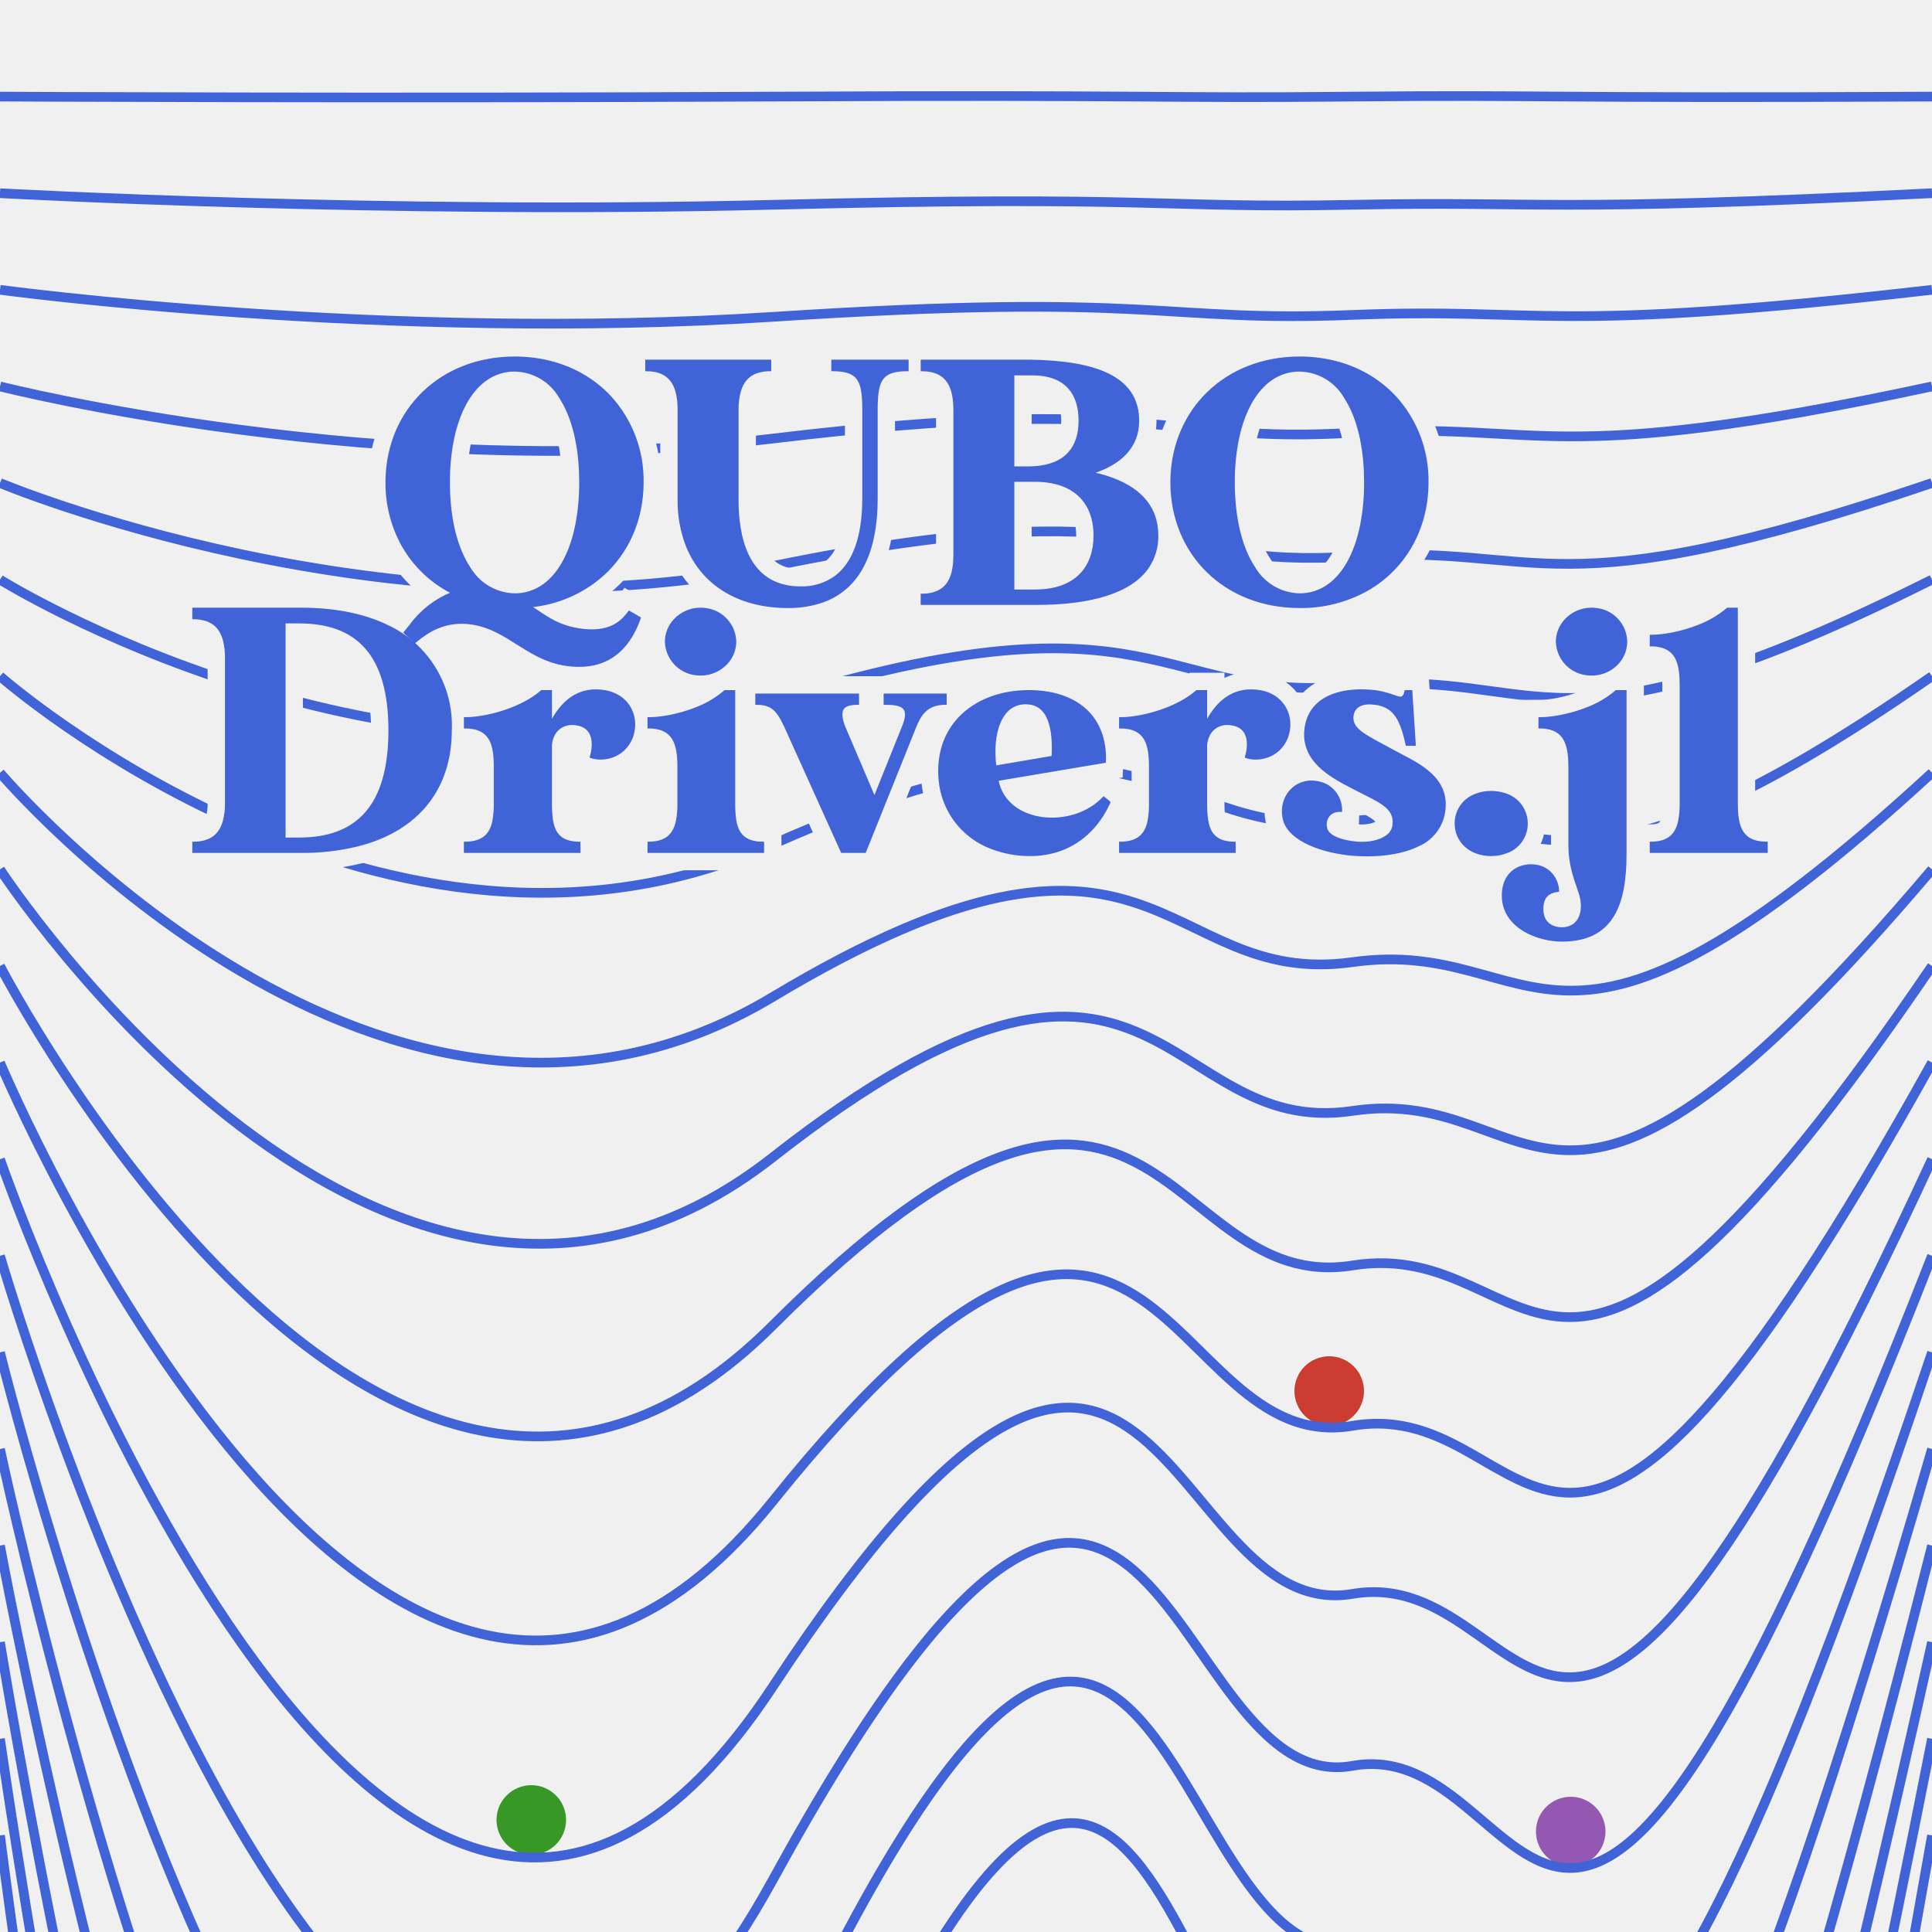
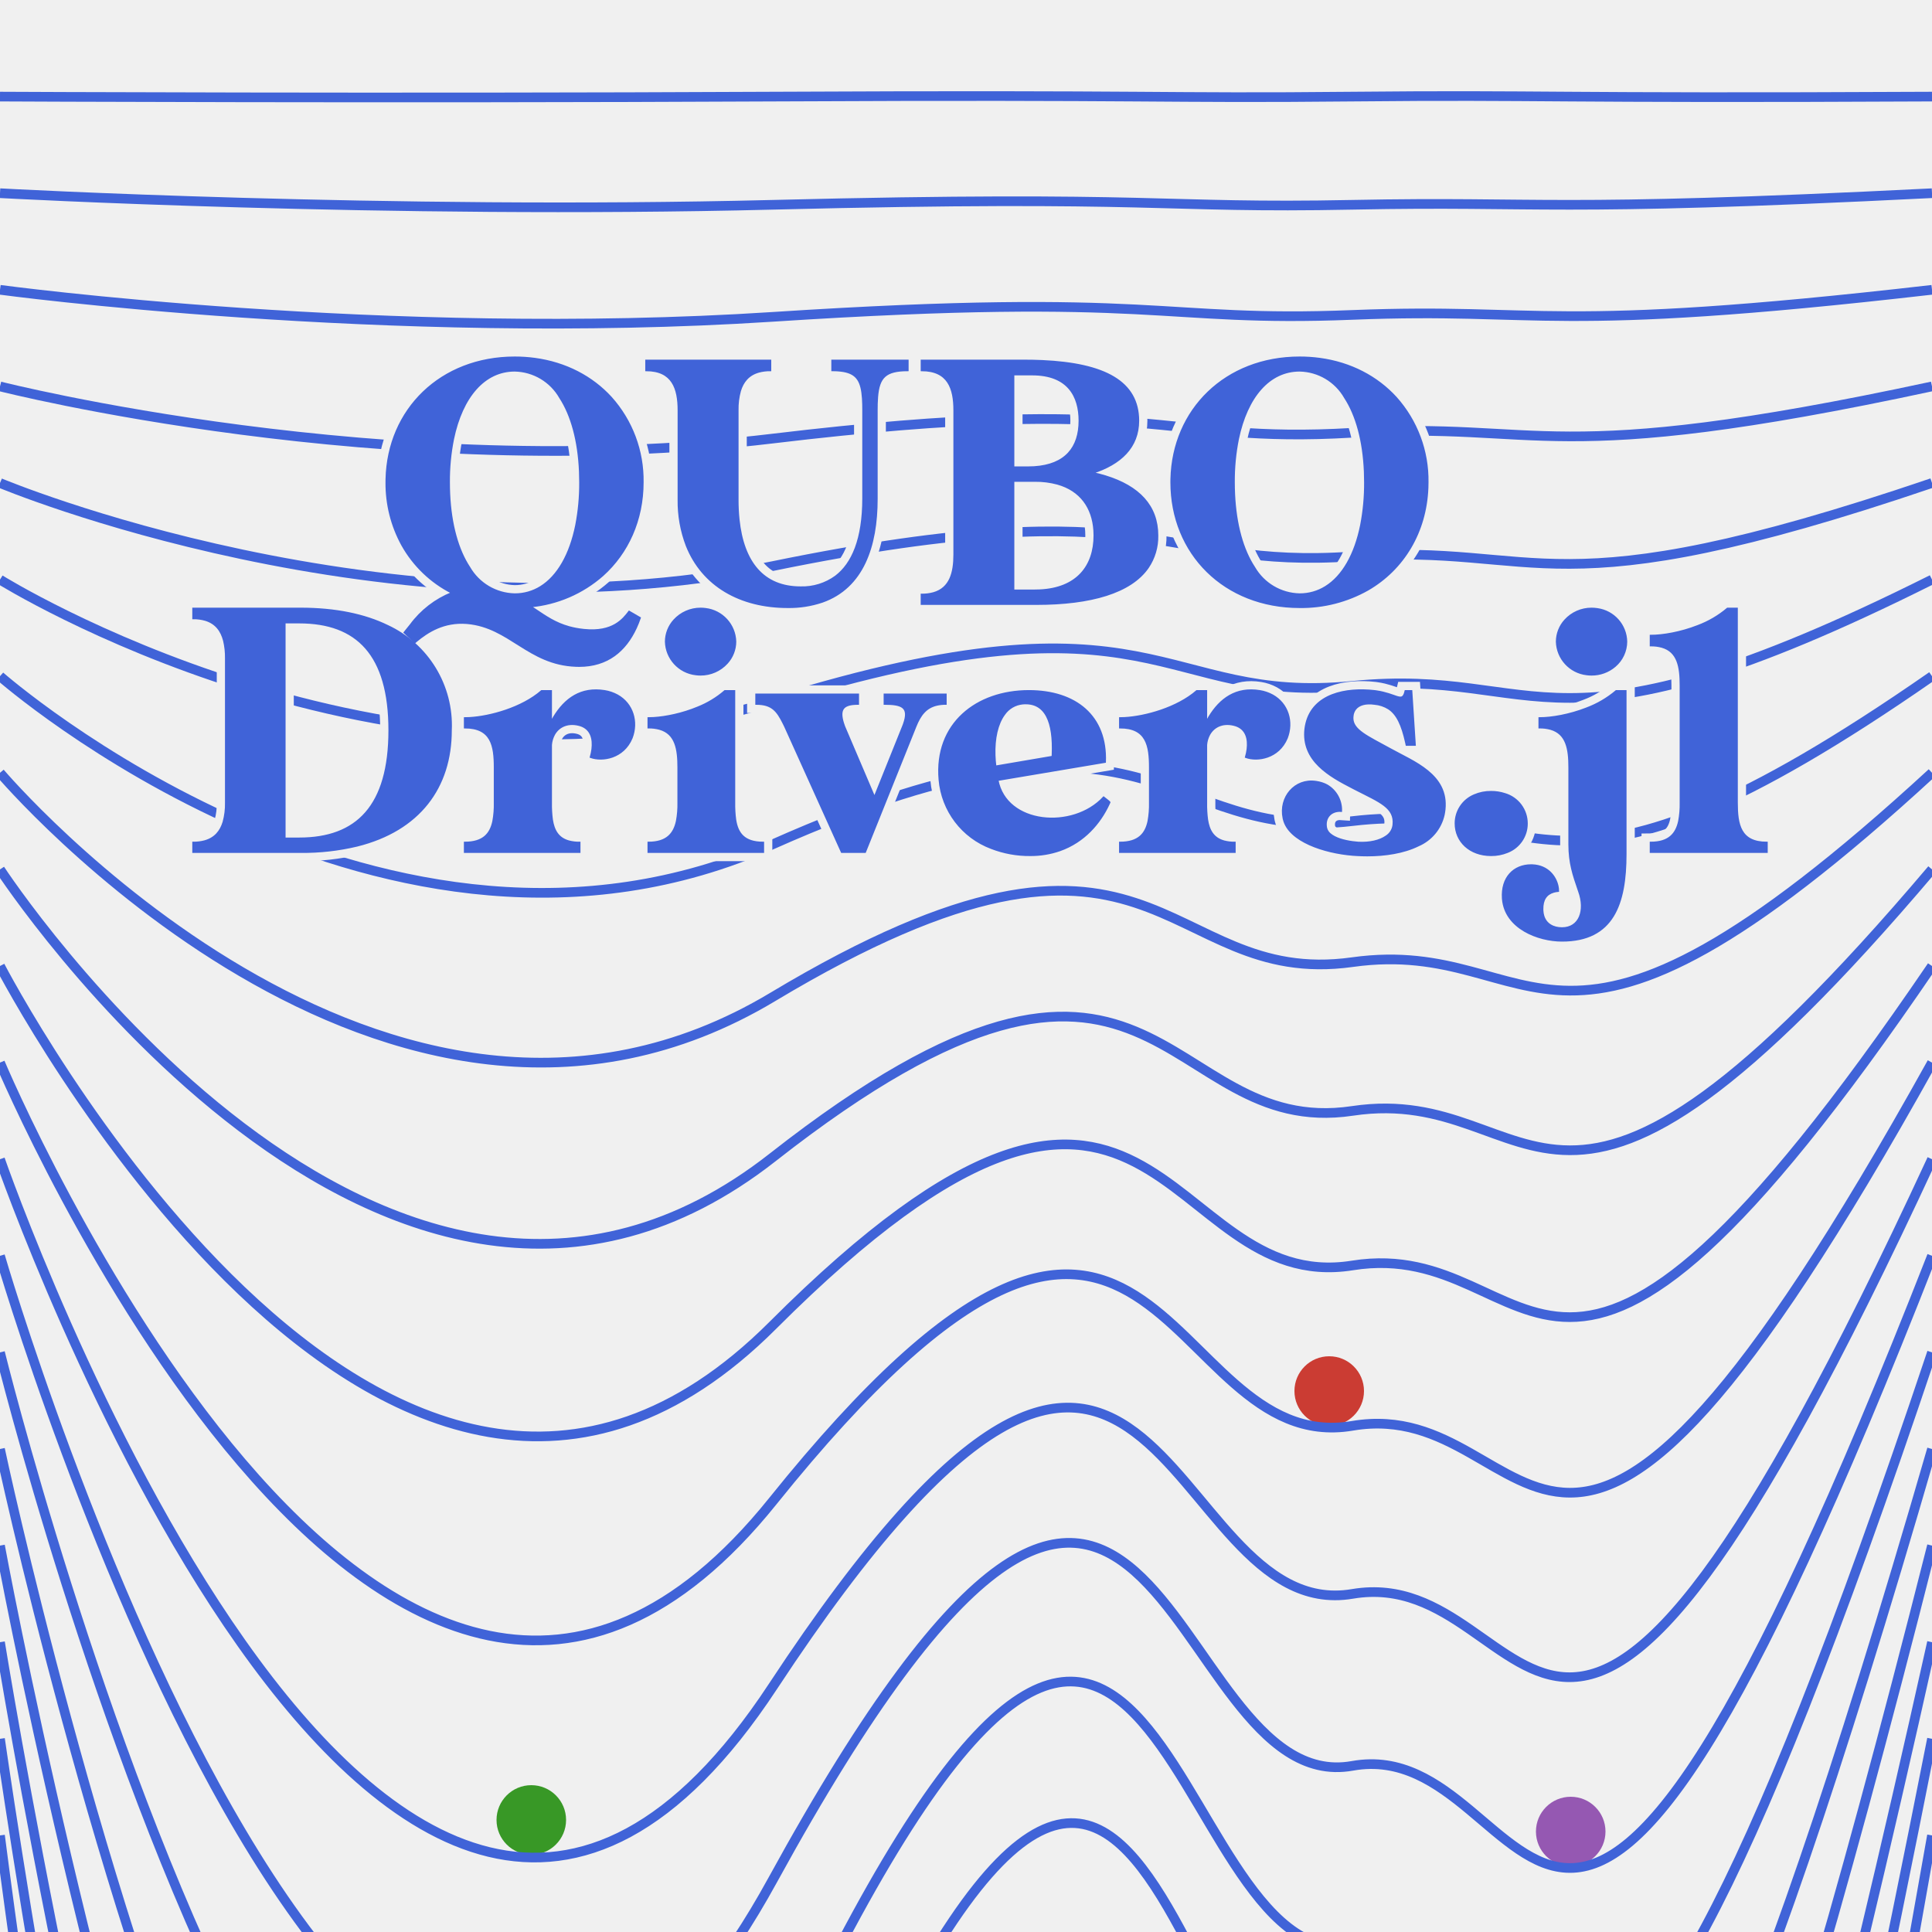
<svg xmlns="http://www.w3.org/2000/svg" width="1000" height="1000" viewBox="0 0 1000 1000">
  <style>
    .red{
      	fill: #cb3c33;
    }

    .green{
      	fill: #389826;
    }

    .blue{
        fill: none;
      	stroke: #4063d8;
		stroke-width: 5px;
    }

    .violet{
      	fill: #9558b2;
    }

    .title{
        stroke-linecap: round;
        fill-rule: evenodd;
        font-size: 9pt;
        font-size: 180px;
        text-anchor: middle;
        fill: #4063d8;
        stroke: #4063d8;
        stroke-width: 0.25mm;
    }

    .mask{
-         stroke-width: 5mm;
+         stroke-width: 2.5mm;
        fill: #000;
        stroke: #000;
    }

    .clear{
        fill: white;
    }

  	</style>
  <defs>
    <path id="title-qubo" d="M 246.783 27.366 L 246.783 72.906 C 246.783 94.163 241.161 106.846 232.551 113.371 A 29.413 29.413 0 0 1 214.383 118.986 C 195.07 118.986 184.66 106.111 182.316 83.947 A 98.338 98.338 0 0 1 181.803 73.626 L 181.803 27.366 A 35.187 35.187 0 0 1 183.037 17.32 C 184.483 12.535 187.392 8.897 192.742 7.405 A 22.25 22.25 0 0 1 198.723 6.666 L 198.723 1.626 L 134.463 1.626 L 134.463 6.666 C 148.143 6.666 151.203 16.026 151.203 27.366 L 151.203 73.626 A 64.14 64.14 0 0 0 155.427 97.428 C 163.645 118.108 183.153 129.246 207.723 129.246 A 53.528 53.528 0 0 0 225.627 126.458 C 246.693 119.019 253.803 97.599 253.803 73.266 L 253.803 27.366 A 86.915 86.915 0 0 1 254.031 20.41 C 254.859 10.279 258.291 6.666 269.823 6.666 L 269.823 1.626 L 230.763 1.626 L 230.763 6.666 A 33.996 33.996 0 0 1 236.622 7.099 C 243.759 8.361 246.037 12.513 246.615 21.222 A 94.116 94.116 0 0 1 246.783 27.366 Z M 9.363 142.386 L 14.763 147.426 A 71.731 71.731 0 0 1 15.265 146.999 C 21.452 141.794 29.84 136.588 41.555 137.493 A 35.665 35.665 0 0 1 41.943 137.526 C 63.903 139.506 73.443 158.766 98.103 159.666 A 41.684 41.684 0 0 0 99.803 159.701 C 114.371 159.701 123.677 151.81 129.15 139.994 A 55.003 55.003 0 0 0 131.223 134.826 L 125.643 131.586 C 122.627 135.489 117.337 142.54 102.362 141.017 A 45.923 45.923 0 0 1 101.703 140.946 A 45.627 45.627 0 0 1 94.625 139.613 C 87.369 137.62 82.446 134.132 77.212 130.645 A 151.889 151.889 0 0 0 74.523 128.886 A 65.699 65.699 0 0 0 111.883 112.812 C 124.922 101.146 132.663 84.147 132.663 64.626 A 64.205 64.205 0 0 0 116.259 20.767 C 106.506 10.095 92.894 2.86 76.773 0.689 A 77.506 77.506 0 0 0 66.423 0.006 C 28.135 0.006 0.844 27.063 0.022 62.955 A 72.97 72.97 0 0 0 0.003 64.626 A 66.223 66.223 0 0 0 8.108 96.991 A 61.126 61.126 0 0 0 34.023 121.866 A 49.418 49.418 0 0 0 12.547 138.438 A 184.432 184.432 0 0 0 9.363 142.386 Z M 329.943 1.626 L 277.023 1.626 L 277.023 6.666 C 290.883 6.666 293.943 16.026 293.943 27.366 L 293.943 102.066 C 293.943 111.464 291.841 119.502 283.232 121.979 A 22.435 22.435 0 0 1 277.023 122.766 L 277.023 127.626 L 336.423 127.626 C 364.736 127.626 385.27 121.596 394.164 108.751 A 28.432 28.432 0 0 0 399.063 92.166 C 399.063 76.93 389.489 66.838 372.123 61.508 A 82.373 82.373 0 0 0 365.403 59.766 C 379.983 55.086 389.163 46.446 389.163 32.766 C 389.163 12.688 371.86 3.294 339.456 1.83 A 211.17 211.17 0 0 0 329.943 1.626 Z M 406.282 62.955 A 72.97 72.97 0 0 0 406.263 64.626 C 406.263 101.526 433.803 129.246 472.683 129.246 A 69.99 69.99 0 0 0 508.051 120.172 C 526.394 109.536 537.991 90.41 538.869 67.445 A 73.794 73.794 0 0 0 538.923 64.626 A 64.205 64.205 0 0 0 522.519 20.767 C 512.766 10.095 499.154 2.86 483.033 0.689 A 77.506 77.506 0 0 0 472.683 0.006 C 434.395 0.006 407.104 27.063 406.282 62.955 Z M 89.903 20.802 A 27.632 27.632 0 0 0 66.423 6.846 C 50.702 6.846 39.102 20.263 34.535 42.241 A 110.517 110.517 0 0 0 32.403 64.626 A 130.366 130.366 0 0 0 32.544 70.731 C 33.291 86.663 36.985 99.704 42.935 108.722 A 27.753 27.753 0 0 0 66.423 122.586 A 25.131 25.131 0 0 0 79.889 118.769 C 88.728 113.278 95.139 102.102 98.215 86.813 A 112.962 112.962 0 0 0 100.263 64.626 A 131.381 131.381 0 0 0 100.149 59.106 C 99.474 43.064 95.836 29.903 89.903 20.802 Z M 449.195 108.722 A 27.753 27.753 0 0 0 472.683 122.586 A 25.131 25.131 0 0 0 486.149 118.769 C 494.988 113.278 501.399 102.102 504.475 86.813 A 112.962 112.962 0 0 0 506.523 64.626 A 131.381 131.381 0 0 0 506.409 59.106 C 505.734 43.064 502.096 29.903 496.163 20.802 A 27.632 27.632 0 0 0 472.683 6.846 C 456.962 6.846 445.362 20.263 440.795 42.241 A 110.517 110.517 0 0 0 438.663 64.626 A 130.366 130.366 0 0 0 438.804 70.731 C 439.551 86.663 443.245 99.704 449.195 108.722 Z M 335.703 120.606 L 324.543 120.606 L 324.543 63.906 L 335.703 63.906 A 43.134 43.134 0 0 1 347.339 65.368 C 359.475 68.766 365.609 77.81 366.396 89.527 A 39.404 39.404 0 0 1 366.483 92.166 C 366.483 108.065 357.523 119.65 338.171 120.549 A 53.155 53.155 0 0 1 335.703 120.606 Z M 332.103 56.886 L 324.543 56.886 L 324.543 8.826 L 334.263 8.826 C 352.983 8.826 358.743 20.166 358.743 32.766 C 358.743 46.656 351.569 55.764 335.272 56.789 A 50.499 50.499 0 0 1 332.103 56.886 Z" vector-effect="non-scaling-stroke" />
    <path id="title-drivers" d="M 628.02 70.561 L 632.34 70.561 L 630.54 42.661 L 627.48 42.661 A 12.612 12.612 0 0 1 627.093 44.002 C 625.447 48.591 622.44 44.228 612.275 42.769 A 41.022 41.022 0 0 0 611.46 42.661 C 596.546 40.966 579.876 44.377 576.176 59.356 A 24.964 24.964 0 0 0 575.64 62.281 C 573.755 78.731 588.347 86.699 600.002 92.706 A 8646.576 8646.576 0 0 0 601.74 93.601 A 266.528 266.528 0 0 0 601.832 93.648 C 614.164 99.984 622.159 102.883 621.237 111.845 A 15.316 15.316 0 0 1 621.18 112.321 A 8.127 8.127 0 0 1 617.488 117.918 C 614.179 120.245 608.962 121.472 603 121.141 A 49.628 49.628 0 0 1 600.146 120.844 C 595.59 120.235 591.034 118.948 588.457 116.725 A 5.854 5.854 0 0 1 586.44 113.581 C 585.36 108.181 588.96 104.401 594.18 104.761 A 14.808 14.808 0 0 0 586.785 91.437 C 585.22 90.595 583.382 89.985 581.248 89.67 A 20.996 20.996 0 0 0 581.04 89.641 C 570.26 88.05 562.082 97.738 564.344 108.483 A 18.22 18.22 0 0 0 564.48 109.081 C 567.214 120.358 585.518 126.282 600.148 127.471 A 70.512 70.512 0 0 0 602.46 127.621 A 89.594 89.594 0 0 0 607.713 127.775 C 616.87 127.775 626.557 126.348 634.11 122.606 A 22.659 22.659 0 0 0 647.28 106.741 A 28.767 28.767 0 0 0 647.712 103.981 C 649.621 85.936 631.567 79.41 619.56 72.721 C 607.782 66.234 600.051 62.985 600.051 56.68 A 8.321 8.321 0 0 1 600.12 55.621 A 7.014 7.014 0 0 1 601.442 52.089 C 603.301 49.616 606.911 48.671 611.46 49.321 A 16.413 16.413 0 0 1 618.756 51.738 C 623.114 54.597 625.717 60.077 627.795 69.513 A 108.441 108.441 0 0 1 628.02 70.561 Z M 55.62 0.001 L 0 0.001 L 0 5.041 A 21.785 21.785 0 0 1 6.375 5.895 C 11.796 7.551 14.62 11.488 15.936 16.591 A 37.061 37.061 0 0 1 16.92 25.741 L 16.92 100.441 A 35.187 35.187 0 0 1 15.686 110.486 C 14.24 115.271 11.331 118.91 5.981 120.401 A 22.25 22.25 0 0 1 0 121.141 L 0 126.001 L 55.62 126.001 A 120.865 120.865 0 0 0 84.823 122.717 C 117.018 114.689 133.38 92.543 133.38 63.001 A 56.782 56.782 0 0 0 100.525 8.927 C 88.702 3.182 73.718 0.001 55.62 0.001 Z M 712.26 82.261 L 712.26 122.041 C 712.26 131.743 714.428 137.943 716.998 145.456 A 898.833 898.833 0 0 1 717.3 146.341 C 720.9 156.241 717.66 165.421 708.48 165.421 C 703.942 165.421 700.167 163.387 698.863 159.105 A 11.524 11.524 0 0 1 698.4 156.421 A 19.425 19.425 0 0 1 698.372 155.624 C 698.3 150.65 700.293 147.74 704.072 146.617 A 12.887 12.887 0 0 1 706.5 146.161 A 11.984 11.984 0 0 0 706.252 143.792 C 705.255 138.875 701.2 133.149 693.18 132.841 A 18.448 18.448 0 0 0 692.457 132.826 C 683.7 132.826 677.103 139.165 677.862 150.055 A 25.645 25.645 0 0 0 677.88 150.301 C 679.14 165.421 696.24 171.901 708.48 171.901 C 734.94 171.901 741.42 152.821 741.42 127.081 L 741.42 42.661 L 736.56 42.661 A 51.931 51.931 0 0 1 721.171 51.666 C 712.405 55.103 703.128 56.701 696.78 56.701 L 696.78 61.561 A 21.181 21.181 0 0 1 702.598 62.284 C 711.002 64.685 712.26 72.781 712.26 82.261 Z M 367.38 61.021 L 352.62 97.741 L 336.96 61.021 A 34.356 34.356 0 0 1 336.345 59.201 C 334.395 52.805 336.039 50.085 341.371 49.464 A 24.28 24.28 0 0 1 344.16 49.321 L 344.16 44.461 L 291.42 44.461 L 291.42 49.321 C 299.704 49.321 302.346 52.981 305.521 59.318 A 179.858 179.858 0 0 1 306.36 61.021 L 335.7 126.001 L 347.76 126.001 L 373.86 61.021 C 376.199 55.174 379.131 51.108 384.969 49.786 A 20.583 20.583 0 0 1 389.52 49.321 L 389.52 44.461 L 357.84 44.461 L 357.84 49.321 C 366.996 49.321 371.012 50.979 367.82 59.864 A 34.798 34.798 0 0 1 367.38 61.021 Z M 185.22 58.861 L 185.22 42.661 L 180.36 42.661 C 170.171 51.514 153.782 56.026 142.987 56.63 A 43.179 43.179 0 0 1 140.58 56.701 L 140.58 61.561 C 154.44 61.561 156.06 70.921 156.06 82.261 L 156.06 100.441 A 48.064 48.064 0 0 1 155.308 110.046 C 153.937 116.615 150.217 121.141 140.58 121.141 L 140.58 126.001 L 199.98 126.001 L 199.98 121.141 A 20.976 20.976 0 0 1 194.446 120.483 C 188.769 118.928 186.556 114.741 185.715 109.261 A 59.522 59.522 0 0 1 185.22 100.441 L 185.22 70.561 A 13.513 13.513 0 0 1 186.813 65.146 C 189.332 60.629 194.475 58.6 200.52 60.481 C 206.062 62.328 207.229 67.541 206.589 72.754 A 27.068 27.068 0 0 1 205.74 76.861 C 211.68 79.021 222.66 77.401 226.98 66.961 C 230.183 58.663 227.498 49.305 219.498 44.887 A 20.444 20.444 0 0 0 212.94 42.661 C 200.741 40.682 192.467 46.706 186.736 56.169 A 50.331 50.331 0 0 0 185.22 58.861 Z M 524.34 58.861 L 524.34 42.661 L 519.48 42.661 C 509.291 51.514 492.902 56.026 482.107 56.63 A 43.179 43.179 0 0 1 479.7 56.701 L 479.7 61.561 C 493.56 61.561 495.18 70.921 495.18 82.261 L 495.18 100.441 A 48.064 48.064 0 0 1 494.428 110.046 C 493.057 116.615 489.337 121.141 479.7 121.141 L 479.7 126.001 L 539.1 126.001 L 539.1 121.141 A 20.976 20.976 0 0 1 533.566 120.483 C 527.889 118.928 525.676 114.741 524.835 109.261 A 59.522 59.522 0 0 1 524.34 100.441 L 524.34 70.561 A 13.513 13.513 0 0 1 525.933 65.146 C 528.452 60.629 533.595 58.6 539.64 60.481 C 545.182 62.328 546.349 67.541 545.709 72.754 A 27.068 27.068 0 0 1 544.86 76.861 C 550.8 79.021 561.78 77.401 566.1 66.961 C 569.303 58.663 566.618 49.305 558.618 44.887 A 20.444 20.444 0 0 0 552.06 42.661 C 539.861 40.682 531.587 46.706 525.856 56.169 A 50.331 50.331 0 0 0 524.34 58.861 Z M 471.24 97.741 C 455.4 114.841 420.66 111.961 416.34 88.741 L 471.96 79.381 C 472.86 55.621 456.66 42.661 432.54 42.661 C 405.54 42.661 383.76 59.581 386.28 88.561 A 41.509 41.509 0 0 0 413.167 123.977 A 54.455 54.455 0 0 0 433.26 127.621 A 45.729 45.729 0 0 0 448.547 125.116 C 461.153 120.677 469.316 110.982 473.835 101.286 A 51.973 51.973 0 0 0 474.3 100.261 A 0.119 0.119 0 0 0 474.268 100.206 C 473.967 99.836 471.608 98.022 471.278 97.77 A 40.95 40.95 0 0 0 471.24 97.741 Z M 799.02 100.441 L 799.02 0.001 L 794.16 0.001 A 51.931 51.931 0 0 1 778.771 9.006 C 770.005 12.443 760.728 14.041 754.38 14.041 L 754.38 19.081 A 21.181 21.181 0 0 1 760.198 19.804 C 768.602 22.205 769.86 30.301 769.86 39.781 L 769.86 100.441 A 46.654 46.654 0 0 1 769.074 110.046 C 767.66 116.615 763.892 121.141 754.38 121.141 L 754.38 126.001 L 814.5 126.001 L 814.5 121.141 C 800.64 121.141 799.02 111.781 799.02 100.441 Z M 54.9 118.981 L 47.34 118.981 L 47.34 7.201 L 54.9 7.201 C 84.78 7.201 101.52 23.761 101.52 63.001 C 101.52 102.241 84.78 118.981 54.9 118.981 Z M 280.08 100.441 L 280.08 42.661 L 275.22 42.661 A 49.596 49.596 0 0 1 261.07 51.221 C 253.191 54.486 244.734 56.223 238.311 56.615 A 44.376 44.376 0 0 1 235.62 56.701 L 235.62 61.561 A 21.181 21.181 0 0 1 241.438 62.284 C 249.842 64.685 251.1 72.781 251.1 82.261 L 251.1 100.441 A 46.654 46.654 0 0 1 250.314 110.046 C 248.9 116.615 245.132 121.141 235.62 121.141 L 235.62 126.001 L 295.02 126.001 L 295.02 121.141 C 284.992 121.141 281.654 116.241 280.575 109.237 A 59.13 59.13 0 0 1 280.08 100.441 Z M 671.76 94.861 A 21.275 21.275 0 0 0 663.082 96.605 A 15.768 15.768 0 0 0 653.4 111.241 C 653.4 120.421 660.78 127.621 671.76 127.621 A 21.867 21.867 0 0 0 680.301 125.985 A 15.753 15.753 0 0 0 690.3 111.241 A 15.892 15.892 0 0 0 678.938 95.98 A 22.491 22.491 0 0 0 671.76 94.861 Z M 723.78 34.201 A 18.433 18.433 0 0 0 735.858 29.798 A 16.727 16.727 0 0 0 741.78 17.101 A 17.356 17.356 0 0 0 726.778 0.234 A 19.264 19.264 0 0 0 723.78 0.001 A 18.376 18.376 0 0 0 710.113 6.022 A 16.526 16.526 0 0 0 705.78 17.101 A 17.514 17.514 0 0 0 721.272 34.033 A 18.792 18.792 0 0 0 723.78 34.201 Z M 262.62 34.201 A 18.376 18.376 0 0 0 276.287 28.179 A 16.526 16.526 0 0 0 280.62 17.101 A 17.514 17.514 0 0 0 265.128 0.168 A 18.792 18.792 0 0 0 262.62 0.001 A 18.376 18.376 0 0 0 248.953 6.022 A 16.526 16.526 0 0 0 244.62 17.101 A 17.514 17.514 0 0 0 260.112 34.033 A 18.792 18.792 0 0 0 262.62 34.201 Z M 444.78 76.681 L 415.26 81.721 A 63.158 63.158 0 0 1 414.791 75.892 C 414.505 67.226 416.179 59.668 419.732 54.804 A 13.127 13.127 0 0 1 429.3 49.141 C 441.442 48.085 445.498 58.899 444.833 75.528 A 95.683 95.683 0 0 1 444.78 76.681 Z" vector-effect="non-scaling-stroke" />
  </defs>
  <mask id="textmask">
    <rect width="100%" height="100%" fill="#fff" />
    <use href="#title-qubo" x="200" y="185" class="mask title" />
    <use href="#title-drivers" x="100" y="315" class="mask title" />
  </mask>
  <g mask="url(#textmask)">
    <circle class="green" cx="275" cy="942" r="18" />
    <circle class="red" cx="688" cy="720" r="18" />
    <circle class="violet" cx="813" cy="948" r="18" />
    <path class="blue" d="M   0   50 S 200   51  400   50 S 600   51  700   50 S 800   51 1000   50 M   0  100 S 200  111  400  106 S 600  108  700  106 S 800  110 1000  100 M   0  150 S 200  177  400  164 S 600  167  700  163 S 800  173 1000  150 M   0  200 S 200  251  400  227 S 600  230  700  224 S 800  243 1000  200 M   0  250 S 200  334  400  293 S 600  295  700  288 S 800  318 1000  250 M   0  300 S 200  425  400  363 S 600  365  700  355 S 800  400 1000  300 M   0  350 S 200  526  400  437 S 600  437  700  425 S 800  489 1000  350 M   0  400 S 200  636  400  516 S 600  512  700  498 S 800  584 1000  400 M   0  450 S 200  756  400  599 S 600  590  700  575 S 800  686 1000  450 M   0  500 S 200  886  400  686 S 600  671  700  655 S 800  794 1000  500 M   0  550 S 200 1026  400  777 S 600  755  700  738 S 800  910 1000  550 M   0  600 S 200 1177  400  873 S 600  842  700  825 S 800 1032 1000  600 M   0  650 S 200 1338  400  973 S 600  932  700  914 S 800 1161 1000  650 M   0  700 S 200 1510  400 1078 S 600 1025  700 1007 S 800 1297 1000  700 M   0  750 S 200 1693  400 1188 S 600 1120  700 1103 S 800 1441 1000  750 M   0  800 S 200 1887  400 1302 S 600 1219  700 1203 S 800 1591 1000  800 M   0  850 S 200 2092  400 1421 S 600 1320  700 1306 S 800 1748 1000  850 M   0  900 S 200 2309  400 1544 S 600 1424  700 1412 S 800 1913 1000  900 M   0  950 S 200 2537  400 1672 S 600 1531  700 1522 S 800 2085 1000  950 " />
  </g>
  <use href="#title-qubo" x="200" y="185" class="title" />
  <use href="#title-drivers" x="100" y="315" class="title" />
</svg>
